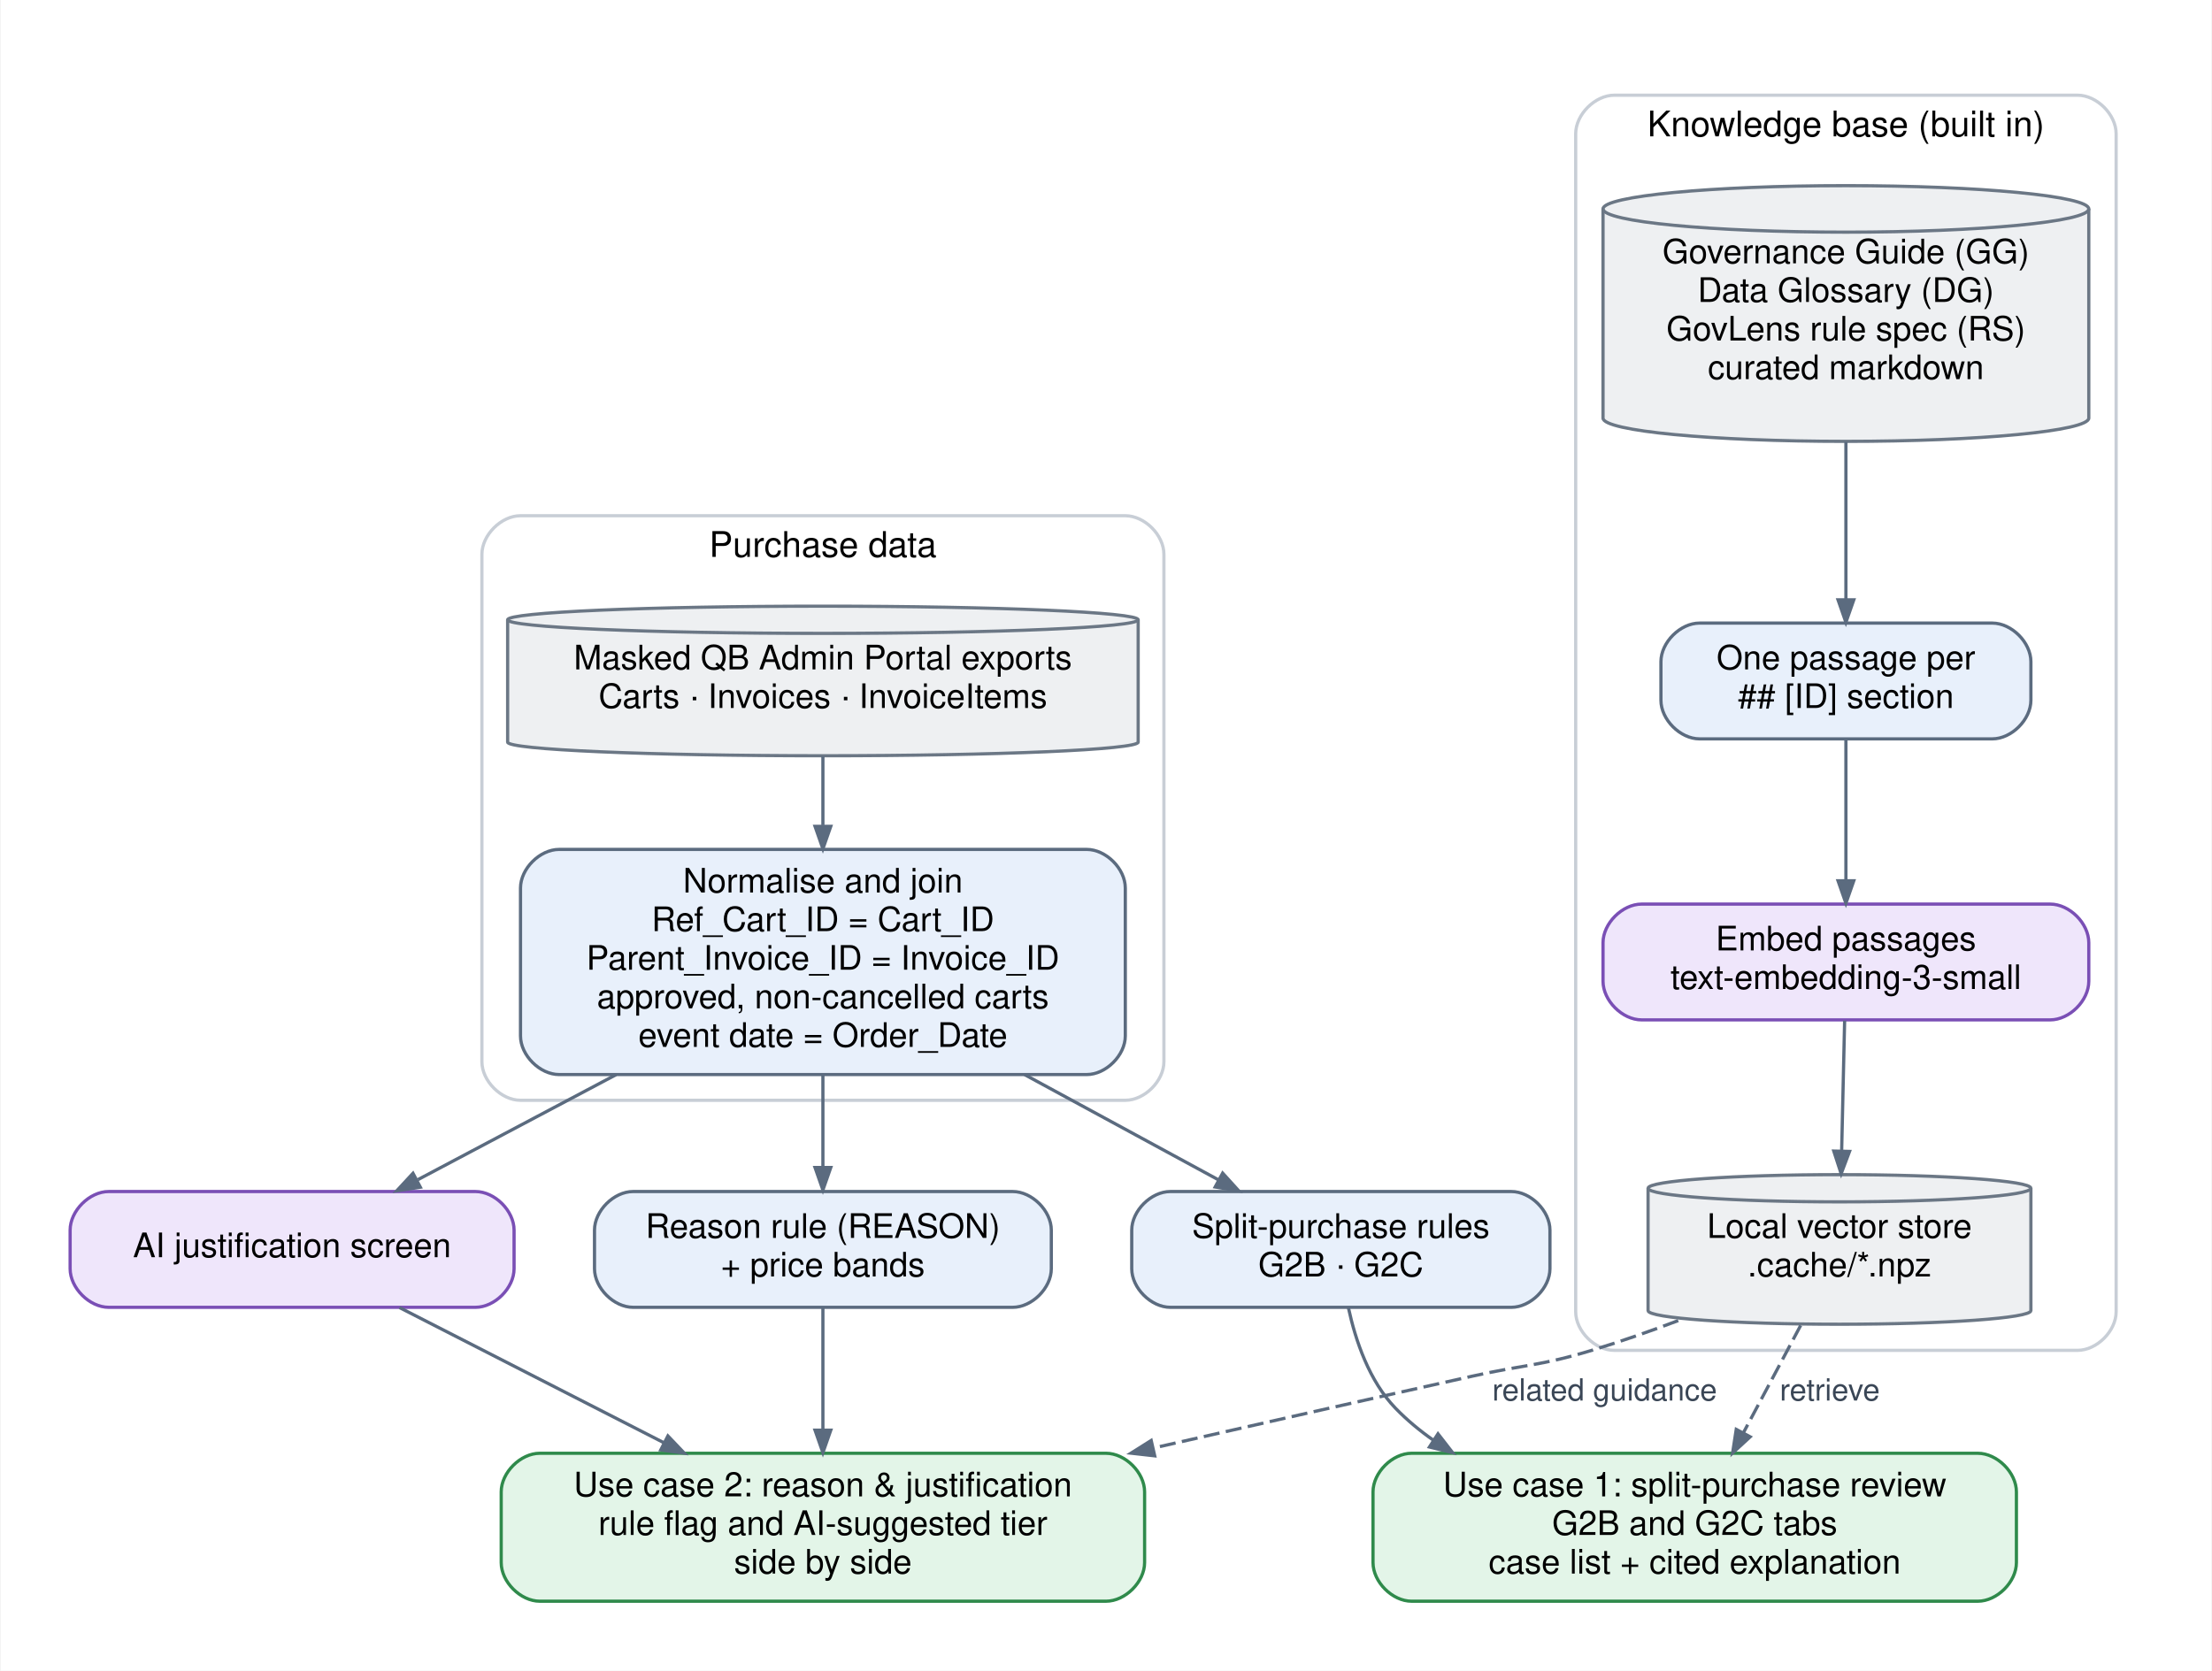
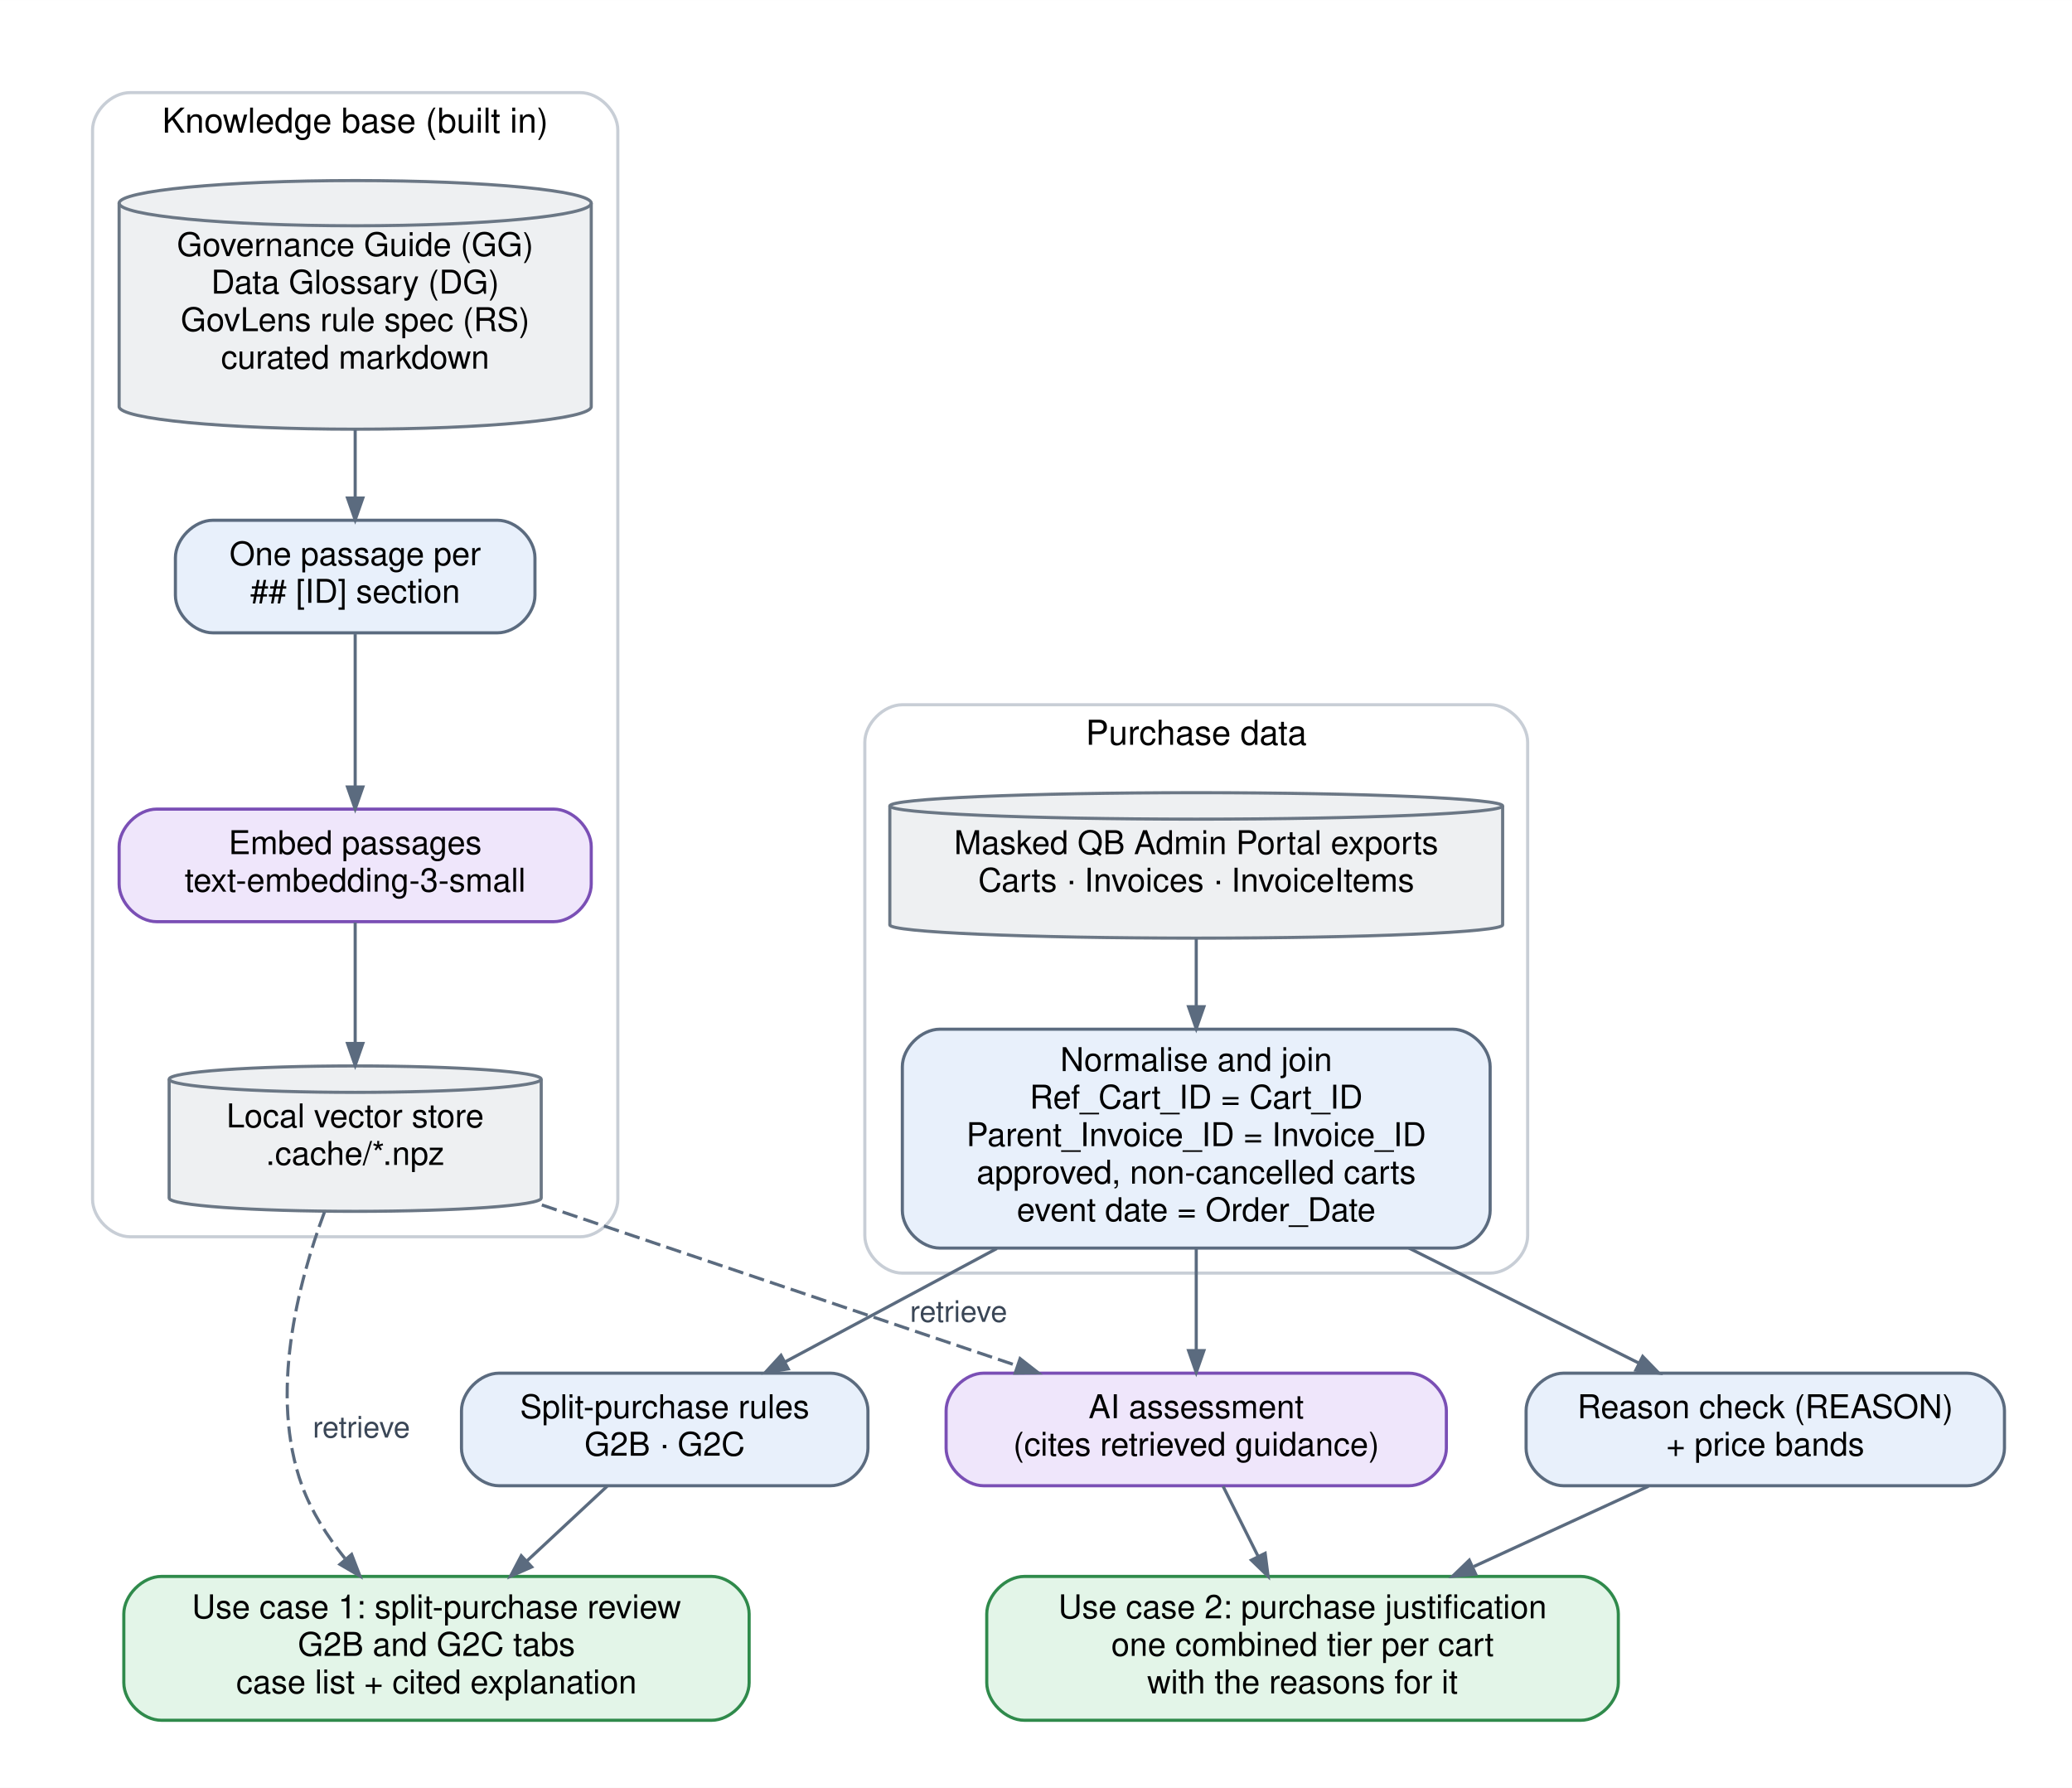
- <svg xmlns="http://www.w3.org/2000/svg" width="687pt" height="519pt" viewBox="0.00 0.00 687.20 519.45">
-   <g id="graph0" class="graph" transform="scale(1 1) rotate(0) translate(21.6 497.85)">
-     <polygon fill="white" stroke="transparent" points="-21.6,21.6 -21.6,-497.85 665.6,-497.85 665.6,21.6 -21.6,21.6" />
+ <svg xmlns="http://www.w3.org/2000/svg" width="663pt" height="572pt" viewBox="0.00 0.00 662.70 571.70">
+   <g id="graph0" class="graph" transform="scale(1 1) rotate(0) translate(21.6 550.1)">
+     <polygon fill="white" stroke="transparent" points="-21.6,21.6 -21.6,-550.1 641.1,-550.1 641.1,21.6 -21.6,21.6" />
    <g id="clust1" class="cluster">
-       <path fill="white" stroke="#c8ced6" d="M140,-155.75C140,-155.75 328,-155.75 328,-155.75 334,-155.75 340,-161.75 340,-167.75 340,-167.75 340,-325.5 340,-325.5 340,-331.5 334,-337.5 328,-337.5 328,-337.5 140,-337.5 140,-337.5 134,-337.5 128,-331.5 128,-325.5 128,-325.5 128,-167.75 128,-167.75 128,-161.75 134,-155.75 140,-155.75" />
-       <text text-anchor="middle" x="234" y="-324.7" font-family="Helvetica,sans-Serif" font-size="11.00">Purchase data</text>
+       <path fill="white" stroke="#c8ced6" d="M267,-143C267,-143 455,-143 455,-143 461,-143 467,-149 467,-155 467,-155 467,-312.75 467,-312.75 467,-318.75 461,-324.75 455,-324.75 455,-324.75 267,-324.75 267,-324.75 261,-324.75 255,-318.75 255,-312.75 255,-312.75 255,-155 255,-155 255,-149 261,-143 267,-143" />
+       <text text-anchor="middle" x="361" y="-311.95" font-family="Helvetica,sans-Serif" font-size="11.00">Purchase data</text>
    </g>
    <g id="clust2" class="cluster">
-       <path fill="white" stroke="#c8ced6" d="M480,-78C480,-78 624,-78 624,-78 630,-78 636,-84 636,-90 636,-90 636,-456.25 636,-456.25 636,-462.25 630,-468.25 624,-468.25 624,-468.25 480,-468.25 480,-468.25 474,-468.25 468,-462.25 468,-456.25 468,-456.25 468,-90 468,-90 468,-84 474,-78 480,-78" />
-       <text text-anchor="middle" x="552" y="-455.45" font-family="Helvetica,sans-Serif" font-size="11.00">Knowledge base (built in)</text>
+       <path fill="white" stroke="#c8ced6" d="M20,-154.62C20,-154.62 164,-154.62 164,-154.62 170,-154.62 176,-160.62 176,-166.62 176,-166.62 176,-508.5 176,-508.5 176,-514.5 170,-520.5 164,-520.5 164,-520.5 20,-520.5 20,-520.5 14,-520.5 8,-514.5 8,-508.5 8,-508.5 8,-166.62 8,-166.62 8,-160.62 14,-154.62 20,-154.62" />
+       <text text-anchor="middle" x="92" y="-507.7" font-family="Helvetica,sans-Serif" font-size="11.00">Knowledge base (built in)</text>
    </g>
    <g id="node1" class="node">
-       <path fill="#eef0f2" stroke="#6b7785" d="M332,-305.15C332,-307.48 288.07,-309.38 234,-309.38 179.93,-309.38 136,-307.48 136,-305.15 136,-305.15 136,-267.1 136,-267.1 136,-264.77 179.93,-262.87 234,-262.87 288.07,-262.87 332,-264.77 332,-267.1 332,-267.1 332,-305.15 332,-305.15" />
-       <path fill="none" stroke="#6b7785" d="M332,-305.15C332,-302.82 288.07,-300.92 234,-300.92 179.93,-300.92 136,-302.82 136,-305.15" />
-       <text text-anchor="middle" x="234" y="-289.73" font-family="Helvetica,sans-Serif" font-size="10.50">Masked QB Admin Portal exports</text>
-       <text text-anchor="middle" x="234" y="-277.73" font-family="Helvetica,sans-Serif" font-size="10.50">Carts · Invoices · InvoiceItems</text>
+       <path fill="#eef0f2" stroke="#6b7785" d="M459,-292.4C459,-294.73 415.07,-296.63 361,-296.63 306.93,-296.63 263,-294.73 263,-292.4 263,-292.4 263,-254.35 263,-254.35 263,-252.02 306.93,-250.12 361,-250.12 415.07,-250.12 459,-252.02 459,-254.35 459,-254.35 459,-292.4 459,-292.4" />
+       <path fill="none" stroke="#6b7785" d="M459,-292.4C459,-290.07 415.07,-288.17 361,-288.17 306.93,-288.17 263,-290.07 263,-292.4" />
+       <text text-anchor="middle" x="361" y="-276.98" font-family="Helvetica,sans-Serif" font-size="10.50">Masked QB Admin Portal exports</text>
+       <text text-anchor="middle" x="361" y="-264.98" font-family="Helvetica,sans-Serif" font-size="10.50">Carts · Invoices · InvoiceItems</text>
    </g>
    <g id="node2" class="node">
-       <path fill="#e8f0fb" stroke="#5b6b7f" d="M316,-233.75C316,-233.75 152,-233.75 152,-233.75 146,-233.75 140,-227.75 140,-221.75 140,-221.75 140,-175.75 140,-175.75 140,-169.75 146,-163.75 152,-163.75 152,-163.75 316,-163.75 316,-163.75 322,-163.75 328,-169.75 328,-175.75 328,-175.75 328,-221.75 328,-221.75 328,-227.75 322,-233.75 316,-233.75" />
-       <text text-anchor="middle" x="234" y="-220.35" font-family="Helvetica,sans-Serif" font-size="10.50">Normalise and join</text>
-       <text text-anchor="middle" x="234" y="-208.35" font-family="Helvetica,sans-Serif" font-size="10.50">Ref_Cart_ID = Cart_ID</text>
-       <text text-anchor="middle" x="234" y="-196.35" font-family="Helvetica,sans-Serif" font-size="10.50">Parent_Invoice_ID = Invoice_ID</text>
-       <text text-anchor="middle" x="234" y="-184.35" font-family="Helvetica,sans-Serif" font-size="10.50">approved, non-cancelled carts</text>
-       <text text-anchor="middle" x="234" y="-172.35" font-family="Helvetica,sans-Serif" font-size="10.50">event date = Order_Date</text>
+       <path fill="#e8f0fb" stroke="#5b6b7f" d="M443,-221C443,-221 279,-221 279,-221 273,-221 267,-215 267,-209 267,-209 267,-163 267,-163 267,-157 273,-151 279,-151 279,-151 443,-151 443,-151 449,-151 455,-157 455,-163 455,-163 455,-209 455,-209 455,-215 449,-221 443,-221" />
+       <text text-anchor="middle" x="361" y="-207.6" font-family="Helvetica,sans-Serif" font-size="10.50">Normalise and join</text>
+       <text text-anchor="middle" x="361" y="-195.6" font-family="Helvetica,sans-Serif" font-size="10.50">Ref_Cart_ID = Cart_ID</text>
+       <text text-anchor="middle" x="361" y="-183.6" font-family="Helvetica,sans-Serif" font-size="10.50">Parent_Invoice_ID = Invoice_ID</text>
+       <text text-anchor="middle" x="361" y="-171.6" font-family="Helvetica,sans-Serif" font-size="10.50">approved, non-cancelled carts</text>
+       <text text-anchor="middle" x="361" y="-159.6" font-family="Helvetica,sans-Serif" font-size="10.50">event date = Order_Date</text>
    </g>
    <g id="edge1" class="edge">
-       <path fill="none" stroke="#5b6b7f" d="M234,-262.69C234,-256.1 234,-248.66 234,-241.27" />
-       <polygon fill="#5b6b7f" stroke="#5b6b7f" points="236.45,-240.93 234,-233.93 231.55,-240.93 236.45,-240.93" />
+       <path fill="none" stroke="#5b6b7f" d="M361,-249.94C361,-243.35 361,-235.91 361,-228.52" />
+       <polygon fill="#5b6b7f" stroke="#5b6b7f" points="363.45,-228.18 361,-221.18 358.55,-228.18 363.45,-228.18" />
    </g>
    <g id="node7" class="node">
-       <path fill="#e8f0fb" stroke="#5b6b7f" d="M448,-127.38C448,-127.38 342,-127.38 342,-127.38 336,-127.38 330,-121.38 330,-115.38 330,-115.38 330,-103.38 330,-103.38 330,-97.38 336,-91.38 342,-91.38 342,-91.38 448,-91.38 448,-91.38 454,-91.38 460,-97.38 460,-103.38 460,-103.38 460,-115.38 460,-115.38 460,-121.38 454,-127.38 448,-127.38" />
-       <text text-anchor="middle" x="395" y="-112.97" font-family="Helvetica,sans-Serif" font-size="10.50">Split-purchase rules</text>
-       <text text-anchor="middle" x="395" y="-100.97" font-family="Helvetica,sans-Serif" font-size="10.50">G2B · G2C</text>
+       <path fill="#e8f0fb" stroke="#5b6b7f" d="M244,-111C244,-111 138,-111 138,-111 132,-111 126,-105 126,-99 126,-99 126,-87 126,-87 126,-81 132,-75 138,-75 138,-75 244,-75 244,-75 250,-75 256,-81 256,-87 256,-87 256,-99 256,-99 256,-105 250,-111 244,-111" />
+       <text text-anchor="middle" x="191" y="-96.6" font-family="Helvetica,sans-Serif" font-size="10.50">Split-purchase rules</text>
+       <text text-anchor="middle" x="191" y="-84.6" font-family="Helvetica,sans-Serif" font-size="10.50">G2B · G2C</text>
    </g>
    <g id="edge5" class="edge">
-       <path fill="none" stroke="#5b6b7f" d="M296.71,-163.72C317,-152.71 338.87,-140.84 356.82,-131.09" />
-       <polygon fill="#5b6b7f" stroke="#5b6b7f" points="358.26,-133.1 363.25,-127.61 355.93,-128.79 358.26,-133.1" />
+       <path fill="none" stroke="#5b6b7f" d="M297.21,-150.86C274.43,-138.66 249.47,-125.3 229.48,-114.6" />
+       <polygon fill="#5b6b7f" stroke="#5b6b7f" points="230.5,-112.37 223.17,-111.22 228.19,-116.69 230.5,-112.37" />
    </g>
    <g id="node8" class="node">
-       <path fill="#e8f0fb" stroke="#5b6b7f" d="M293,-127.38C293,-127.38 175,-127.38 175,-127.38 169,-127.38 163,-121.38 163,-115.38 163,-115.38 163,-103.38 163,-103.38 163,-97.38 169,-91.38 175,-91.38 175,-91.38 293,-91.38 293,-91.38 299,-91.38 305,-97.38 305,-103.38 305,-103.38 305,-115.38 305,-115.38 305,-121.38 299,-127.38 293,-127.38" />
-       <text text-anchor="middle" x="234" y="-112.97" font-family="Helvetica,sans-Serif" font-size="10.50">Reason rule (REASON)</text>
-       <text text-anchor="middle" x="234" y="-100.97" font-family="Helvetica,sans-Serif" font-size="10.50">+ price bands</text>
+       <path fill="#e8f0fb" stroke="#5b6b7f" d="M607.5,-111C607.5,-111 478.5,-111 478.5,-111 472.5,-111 466.5,-105 466.5,-99 466.5,-99 466.5,-87 466.5,-87 466.5,-81 472.5,-75 478.5,-75 478.5,-75 607.5,-75 607.5,-75 613.5,-75 619.5,-81 619.5,-87 619.5,-87 619.5,-99 619.5,-99 619.5,-105 613.5,-111 607.5,-111" />
+       <text text-anchor="middle" x="543" y="-96.6" font-family="Helvetica,sans-Serif" font-size="10.50">Reason check (REASON)</text>
+       <text text-anchor="middle" x="543" y="-84.6" font-family="Helvetica,sans-Serif" font-size="10.50">+ price bands</text>
    </g>
    <g id="edge7" class="edge">
-       <path fill="none" stroke="#5b6b7f" d="M234,-163.72C234,-154.13 234,-143.9 234,-134.98" />
-       <polygon fill="#5b6b7f" stroke="#5b6b7f" points="236.45,-134.85 234,-127.85 231.55,-134.85 236.45,-134.85" />
+       <path fill="none" stroke="#5b6b7f" d="M429.03,-150.99C453.73,-138.63 480.86,-125.07 502.44,-114.28" />
+       <polygon fill="#5b6b7f" stroke="#5b6b7f" points="503.79,-116.34 508.95,-111.02 501.6,-111.96 503.79,-116.34" />
    </g>
    <g id="node9" class="node">
-       <path fill="#efe6fb" stroke="#7a4fb5" d="M126,-127.38C126,-127.38 12,-127.38 12,-127.38 6,-127.38 0,-121.38 0,-115.38 0,-115.38 0,-103.38 0,-103.38 0,-97.38 6,-91.38 12,-91.38 12,-91.38 126,-91.38 126,-91.38 132,-91.38 138,-97.38 138,-103.38 138,-103.38 138,-115.38 138,-115.38 138,-121.38 132,-127.38 126,-127.38" />
-       <text text-anchor="middle" x="69" y="-106.97" font-family="Helvetica,sans-Serif" font-size="10.50">AI justification screen</text>
+       <path fill="#efe6fb" stroke="#7a4fb5" d="M429,-111C429,-111 293,-111 293,-111 287,-111 281,-105 281,-99 281,-99 281,-87 281,-87 281,-81 287,-75 293,-75 293,-75 429,-75 429,-75 435,-75 441,-81 441,-87 441,-87 441,-99 441,-99 441,-105 435,-111 429,-111" />
+       <text text-anchor="middle" x="361" y="-96.6" font-family="Helvetica,sans-Serif" font-size="10.50">AI assessment</text>
+       <text text-anchor="middle" x="361" y="-84.6" font-family="Helvetica,sans-Serif" font-size="10.50">(cites retrieved guidance)</text>
    </g>
    <g id="edge9" class="edge">
-       <path fill="none" stroke="#5b6b7f" d="M169.73,-163.72C148.94,-152.71 126.52,-140.84 108.13,-131.09" />
-       <polygon fill="#5b6b7f" stroke="#5b6b7f" points="108.87,-128.72 101.54,-127.61 106.58,-133.05 108.87,-128.72" />
+       <path fill="none" stroke="#5b6b7f" d="M361,-150.86C361,-140.09 361,-128.41 361,-118.45" />
+       <polygon fill="#5b6b7f" stroke="#5b6b7f" points="363.45,-118.22 361,-111.22 358.55,-118.22 363.45,-118.22" />
    </g>
    <g id="node3" class="node">
-       <path fill="#eef0f2" stroke="#6b7785" d="M627.5,-432.9C627.5,-436.89 593.66,-440.13 552,-440.13 510.34,-440.13 476.5,-436.89 476.5,-432.9 476.5,-432.9 476.5,-367.85 476.5,-367.85 476.5,-363.86 510.34,-360.62 552,-360.62 593.66,-360.62 627.5,-363.86 627.5,-367.85 627.5,-367.85 627.5,-432.9 627.5,-432.9" />
-       <path fill="none" stroke="#6b7785" d="M627.5,-432.9C627.5,-428.91 593.66,-425.67 552,-425.67 510.34,-425.67 476.5,-428.91 476.5,-432.9" />
-       <text text-anchor="middle" x="552" y="-415.98" font-family="Helvetica,sans-Serif" font-size="10.50">Governance Guide (GG)</text>
-       <text text-anchor="middle" x="552" y="-403.98" font-family="Helvetica,sans-Serif" font-size="10.50">Data Glossary (DG)</text>
-       <text text-anchor="middle" x="552" y="-391.98" font-family="Helvetica,sans-Serif" font-size="10.50">GovLens rule spec (RS)</text>
-       <text text-anchor="middle" x="552" y="-379.98" font-family="Helvetica,sans-Serif" font-size="10.50">curated markdown</text>
+       <path fill="#eef0f2" stroke="#6b7785" d="M167.5,-485.15C167.5,-489.14 133.66,-492.38 92,-492.38 50.34,-492.38 16.5,-489.14 16.5,-485.15 16.5,-485.15 16.5,-420.1 16.5,-420.1 16.5,-416.11 50.34,-412.87 92,-412.87 133.66,-412.87 167.5,-416.11 167.5,-420.1 167.5,-420.1 167.5,-485.15 167.5,-485.15" />
+       <path fill="none" stroke="#6b7785" d="M167.5,-485.15C167.5,-481.16 133.66,-477.92 92,-477.92 50.34,-477.92 16.5,-481.16 16.5,-485.15" />
+       <text text-anchor="middle" x="92" y="-468.23" font-family="Helvetica,sans-Serif" font-size="10.50">Governance Guide (GG)</text>
+       <text text-anchor="middle" x="92" y="-456.23" font-family="Helvetica,sans-Serif" font-size="10.50">Data Glossary (DG)</text>
+       <text text-anchor="middle" x="92" y="-444.23" font-family="Helvetica,sans-Serif" font-size="10.50">GovLens rule spec (RS)</text>
+       <text text-anchor="middle" x="92" y="-432.23" font-family="Helvetica,sans-Serif" font-size="10.50">curated markdown</text>
    </g>
    <g id="node4" class="node">
-       <path fill="#e8f0fb" stroke="#5b6b7f" d="M597.5,-304.12C597.5,-304.12 506.5,-304.12 506.5,-304.12 500.5,-304.12 494.5,-298.12 494.5,-292.12 494.5,-292.12 494.5,-280.12 494.5,-280.12 494.5,-274.12 500.5,-268.12 506.5,-268.12 506.5,-268.12 597.5,-268.12 597.5,-268.12 603.5,-268.12 609.5,-274.12 609.5,-280.12 609.5,-280.12 609.5,-292.12 609.5,-292.12 609.5,-298.12 603.5,-304.12 597.5,-304.12" />
-       <text text-anchor="middle" x="552" y="-289.73" font-family="Helvetica,sans-Serif" font-size="10.50">One passage per</text>
-       <text text-anchor="middle" x="552" y="-277.73" font-family="Helvetica,sans-Serif" font-size="10.50">## [ID] section</text>
+       <path fill="#e8f0fb" stroke="#5b6b7f" d="M137.5,-383.75C137.5,-383.75 46.5,-383.75 46.5,-383.75 40.5,-383.75 34.5,-377.75 34.5,-371.75 34.5,-371.75 34.5,-359.75 34.5,-359.75 34.5,-353.75 40.5,-347.75 46.5,-347.75 46.5,-347.75 137.5,-347.75 137.5,-347.75 143.5,-347.75 149.5,-353.75 149.5,-359.75 149.5,-359.75 149.5,-371.75 149.5,-371.75 149.5,-377.75 143.5,-383.75 137.5,-383.75" />
+       <text text-anchor="middle" x="92" y="-369.35" font-family="Helvetica,sans-Serif" font-size="10.50">One passage per</text>
+       <text text-anchor="middle" x="92" y="-357.35" font-family="Helvetica,sans-Serif" font-size="10.50">## [ID] section</text>
    </g>
    <g id="edge2" class="edge">
-       <path fill="none" stroke="#5b6b7f" d="M552,-360.43C552,-344.15 552,-325.73 552,-311.42" />
-       <polygon fill="#5b6b7f" stroke="#5b6b7f" points="554.45,-311.35 552,-304.35 549.55,-311.35 554.45,-311.35" />
+       <path fill="none" stroke="#5b6b7f" d="M92,-412.67C92,-405.24 92,-397.67 92,-390.88" />
+       <polygon fill="#5b6b7f" stroke="#5b6b7f" points="94.45,-390.86 92,-383.86 89.55,-390.86 94.45,-390.86" />
    </g>
    <g id="node5" class="node">
-       <path fill="#efe6fb" stroke="#7a4fb5" d="M615.5,-216.75C615.5,-216.75 488.5,-216.75 488.5,-216.75 482.5,-216.75 476.5,-210.75 476.5,-204.75 476.5,-204.75 476.5,-192.75 476.5,-192.75 476.5,-186.75 482.5,-180.75 488.5,-180.75 488.5,-180.75 615.5,-180.75 615.5,-180.75 621.5,-180.75 627.5,-186.75 627.5,-192.75 627.5,-192.75 627.5,-204.75 627.5,-204.75 627.5,-210.75 621.5,-216.75 615.5,-216.75" />
-       <text text-anchor="middle" x="552" y="-202.35" font-family="Helvetica,sans-Serif" font-size="10.50">Embed passages</text>
-       <text text-anchor="middle" x="552" y="-190.35" font-family="Helvetica,sans-Serif" font-size="10.50">text-embedding-3-small</text>
+       <path fill="#efe6fb" stroke="#7a4fb5" d="M155.5,-291.38C155.5,-291.38 28.5,-291.38 28.5,-291.38 22.5,-291.38 16.5,-285.38 16.5,-279.38 16.5,-279.38 16.5,-267.38 16.5,-267.38 16.5,-261.38 22.5,-255.38 28.5,-255.38 28.5,-255.38 155.5,-255.38 155.5,-255.38 161.5,-255.38 167.5,-261.38 167.5,-267.38 167.5,-267.38 167.5,-279.38 167.5,-279.38 167.5,-285.38 161.5,-291.38 155.5,-291.38" />
+       <text text-anchor="middle" x="92" y="-276.98" font-family="Helvetica,sans-Serif" font-size="10.50">Embed passages</text>
+       <text text-anchor="middle" x="92" y="-264.98" font-family="Helvetica,sans-Serif" font-size="10.50">text-embedding-3-small</text>
    </g>
    <g id="edge3" class="edge">
-       <path fill="none" stroke="#5b6b7f" d="M552,-267.85C552,-255.35 552,-238.28 552,-224.36" />
-       <polygon fill="#5b6b7f" stroke="#5b6b7f" points="554.45,-224 552,-217 549.55,-224 554.45,-224" />
+       <path fill="none" stroke="#5b6b7f" d="M92,-347.32C92,-333.48 92,-313.97 92,-298.61" />
+       <polygon fill="#5b6b7f" stroke="#5b6b7f" points="94.45,-298.44 92,-291.44 89.55,-298.44 94.45,-298.44" />
    </g>
    <g id="node6" class="node">
-       <path fill="#eef0f2" stroke="#6b7785" d="M609.5,-128.4C609.5,-130.73 582.83,-132.63 550,-132.63 517.17,-132.63 490.5,-130.73 490.5,-128.4 490.5,-128.4 490.5,-90.35 490.5,-90.35 490.5,-88.02 517.17,-86.12 550,-86.12 582.83,-86.12 609.5,-88.02 609.5,-90.35 609.5,-90.35 609.5,-128.4 609.5,-128.4" />
-       <path fill="none" stroke="#6b7785" d="M609.5,-128.4C609.5,-126.07 582.83,-124.17 550,-124.17 517.17,-124.17 490.5,-126.07 490.5,-128.4" />
-       <text text-anchor="middle" x="550" y="-112.97" font-family="Helvetica,sans-Serif" font-size="10.50">Local vector store</text>
-       <text text-anchor="middle" x="550" y="-100.97" font-family="Helvetica,sans-Serif" font-size="10.50">.cache/*.npz</text>
+       <path fill="#eef0f2" stroke="#6b7785" d="M151.5,-205.02C151.5,-207.36 124.83,-209.25 92,-209.25 59.17,-209.25 32.5,-207.36 32.5,-205.02 32.5,-205.02 32.5,-166.98 32.5,-166.98 32.5,-164.64 59.17,-162.75 92,-162.75 124.83,-162.75 151.5,-164.64 151.5,-166.98 151.5,-166.98 151.5,-205.02 151.5,-205.02" />
+       <path fill="none" stroke="#6b7785" d="M151.5,-205.02C151.5,-202.69 124.83,-200.8 92,-200.8 59.17,-200.8 32.5,-202.69 32.5,-205.02" />
+       <text text-anchor="middle" x="92" y="-189.6" font-family="Helvetica,sans-Serif" font-size="10.50">Local vector store</text>
+       <text text-anchor="middle" x="92" y="-177.6" font-family="Helvetica,sans-Serif" font-size="10.50">.cache/*.npz</text>
    </g>
    <g id="edge4" class="edge">
-       <path fill="none" stroke="#5b6b7f" d="M551.6,-180.49C551.34,-168.99 550.99,-153.58 550.68,-140.14" />
-       <polygon fill="#5b6b7f" stroke="#5b6b7f" points="553.13,-139.85 550.52,-132.91 548.23,-139.96 553.13,-139.85" />
+       <path fill="none" stroke="#5b6b7f" d="M92,-255.1C92,-244.1 92,-229.57 92,-216.75" />
+       <polygon fill="#5b6b7f" stroke="#5b6b7f" points="94.45,-216.44 92,-209.44 89.55,-216.44 94.45,-216.44" />
+     </g>
+     <g id="edge12" class="edge">
+       <path fill="none" stroke="#5b6b7f" stroke-dasharray="5,2" d="M151.7,-164.8C197.05,-149.46 259.02,-128.5 303.75,-113.37" />
+       <polygon fill="#5b6b7f" stroke="#5b6b7f" points="304.66,-115.65 310.5,-111.08 303.09,-111.01 304.66,-115.65" />
+       <text text-anchor="middle" x="285" y="-127.4" font-family="Helvetica,sans-Serif" font-size="9.50" fill="#3a4656">retrieve</text>
    </g>
    <g id="node10" class="node">
-       <path fill="#e3f5e8" stroke="#2f8a4b" d="M593,-46C593,-46 417,-46 417,-46 411,-46 405,-40 405,-34 405,-34 405,-12 405,-12 405,-6 411,0 417,0 417,0 593,0 593,0 599,0 605,-6 605,-12 605,-12 605,-34 605,-34 605,-40 599,-46 593,-46" />
-       <text text-anchor="middle" x="505" y="-32.6" font-family="Helvetica,sans-Serif" font-size="10.50">Use case 1: split-purchase review</text>
-       <text text-anchor="middle" x="505" y="-20.6" font-family="Helvetica,sans-Serif" font-size="10.50">G2B and G2C tabs</text>
-       <text text-anchor="middle" x="505" y="-8.6" font-family="Helvetica,sans-Serif" font-size="10.50">case list + cited explanation</text>
+       <path fill="#e3f5e8" stroke="#2f8a4b" d="M206,-46C206,-46 30,-46 30,-46 24,-46 18,-40 18,-34 18,-34 18,-12 18,-12 18,-6 24,0 30,0 30,0 206,0 206,0 212,0 218,-6 218,-12 218,-12 218,-34 218,-34 218,-40 212,-46 206,-46" />
+       <text text-anchor="middle" x="118" y="-32.6" font-family="Helvetica,sans-Serif" font-size="10.50">Use case 1: split-purchase review</text>
+       <text text-anchor="middle" x="118" y="-20.6" font-family="Helvetica,sans-Serif" font-size="10.50">G2B and G2C tabs</text>
+       <text text-anchor="middle" x="118" y="-8.6" font-family="Helvetica,sans-Serif" font-size="10.50">case list + cited explanation</text>
    </g>
    <g id="edge11" class="edge">
-       <path fill="none" stroke="#5b6b7f" stroke-dasharray="5,2" d="M537.94,-85.76C532.46,-75.48 525.91,-63.2 520.1,-52.31" />
-       <polygon fill="#5b6b7f" stroke="#5b6b7f" points="522.24,-51.11 516.78,-46.09 517.91,-53.42 522.24,-51.11" />
-       <text text-anchor="middle" x="547" y="-62.4" font-family="Helvetica,sans-Serif" font-size="9.50" fill="#3a4656">retrieve</text>
+       <path fill="none" stroke="#5b6b7f" stroke-dasharray="5,2" d="M82.15,-162.45C73.68,-139.75 64.39,-104.04 75,-75 78.04,-66.67 83.11,-58.76 88.72,-51.77" />
+       <polygon fill="#5b6b7f" stroke="#5b6b7f" points="90.86,-53.04 93.53,-46.12 87.13,-49.86 90.86,-53.04" />
+       <text text-anchor="middle" x="94" y="-90.4" font-family="Helvetica,sans-Serif" font-size="9.50" fill="#3a4656">retrieve</text>
+     </g>
+     <g id="edge6" class="edge">
+       <path fill="none" stroke="#5b6b7f" d="M172.58,-74.84C164.81,-67.61 155.59,-59.01 146.95,-50.97" />
+       <polygon fill="#5b6b7f" stroke="#5b6b7f" points="148.46,-49.03 141.67,-46.05 145.12,-52.61 148.46,-49.03" />
    </g>
    <g id="node11" class="node">
-       <path fill="#e3f5e8" stroke="#2f8a4b" d="M322,-46C322,-46 146,-46 146,-46 140,-46 134,-40 134,-34 134,-34 134,-12 134,-12 134,-6 140,0 146,0 146,0 322,0 322,0 328,0 334,-6 334,-12 334,-12 334,-34 334,-34 334,-40 328,-46 322,-46" />
-       <text text-anchor="middle" x="234" y="-32.6" font-family="Helvetica,sans-Serif" font-size="10.50">Use case 2: reason &amp; justification</text>
-       <text text-anchor="middle" x="234" y="-20.6" font-family="Helvetica,sans-Serif" font-size="10.50">rule flag and AI-suggested tier</text>
-       <text text-anchor="middle" x="234" y="-8.6" font-family="Helvetica,sans-Serif" font-size="10.50">side by side</text>
-     </g>
-     <g id="edge12" class="edge">
-       <path fill="none" stroke="#5b6b7f" stroke-dasharray="5,2" d="M499.88,-87.25C491.01,-83.9 481.8,-80.67 473,-78 456.9,-73.12 452.42,-73.65 436,-70 403.76,-62.84 368.67,-54.91 336.91,-47.67" />
-       <polygon fill="#5b6b7f" stroke="#5b6b7f" points="337.14,-45.2 329.77,-46.03 336.05,-49.98 337.14,-45.2" />
-       <text text-anchor="middle" x="477" y="-62.4" font-family="Helvetica,sans-Serif" font-size="9.50" fill="#3a4656">related guidance</text>
-     </g>
-     <g id="edge6" class="edge">
-       <path fill="none" stroke="#5b6b7f" d="M397.35,-91.26C399.56,-81.04 403.82,-68.44 412,-60 415.56,-56.32 419.54,-53.02 423.79,-50.04" />
-       <polygon fill="#5b6b7f" stroke="#5b6b7f" points="425.2,-52.05 429.75,-46.19 422.54,-47.94 425.2,-52.05" />
+       <path fill="#e3f5e8" stroke="#2f8a4b" d="M484,-46C484,-46 306,-46 306,-46 300,-46 294,-40 294,-34 294,-34 294,-12 294,-12 294,-6 300,0 306,0 306,0 484,0 484,0 490,0 496,-6 496,-12 496,-12 496,-34 496,-34 496,-40 490,-46 484,-46" />
+       <text text-anchor="middle" x="395" y="-32.6" font-family="Helvetica,sans-Serif" font-size="10.50">Use case 2: purchase justification</text>
+       <text text-anchor="middle" x="395" y="-20.6" font-family="Helvetica,sans-Serif" font-size="10.50">one combined tier per cart</text>
+       <text text-anchor="middle" x="395" y="-8.6" font-family="Helvetica,sans-Serif" font-size="10.50">with the reasons for it</text>
    </g>
    <g id="edge8" class="edge">
-       <path fill="none" stroke="#5b6b7f" d="M234,-91.3C234,-80.43 234,-66.07 234,-53.4" />
-       <polygon fill="#5b6b7f" stroke="#5b6b7f" points="236.45,-53.18 234,-46.18 231.55,-53.18 236.45,-53.18" />
+       <path fill="none" stroke="#5b6b7f" d="M505.65,-74.84C488.72,-67.06 468.37,-57.71 449.76,-49.16" />
+       <polygon fill="#5b6b7f" stroke="#5b6b7f" points="450.37,-46.74 442.99,-46.05 448.33,-51.2 450.37,-46.74" />
    </g>
    <g id="edge10" class="edge">
-       <path fill="none" stroke="#5b6b7f" d="M102.39,-91.3C126.02,-79.22 158.09,-62.82 184.66,-49.23" />
-       <polygon fill="#5b6b7f" stroke="#5b6b7f" points="185.82,-51.39 190.93,-46.02 183.59,-47.03 185.82,-51.39" />
+       <path fill="none" stroke="#5b6b7f" d="M369.58,-74.84C372.99,-68.02 377.01,-59.98 380.83,-52.34" />
+       <polygon fill="#5b6b7f" stroke="#5b6b7f" points="383.04,-53.4 383.98,-46.05 378.65,-51.21 383.04,-53.4" />
    </g>
  </g>
</svg>
